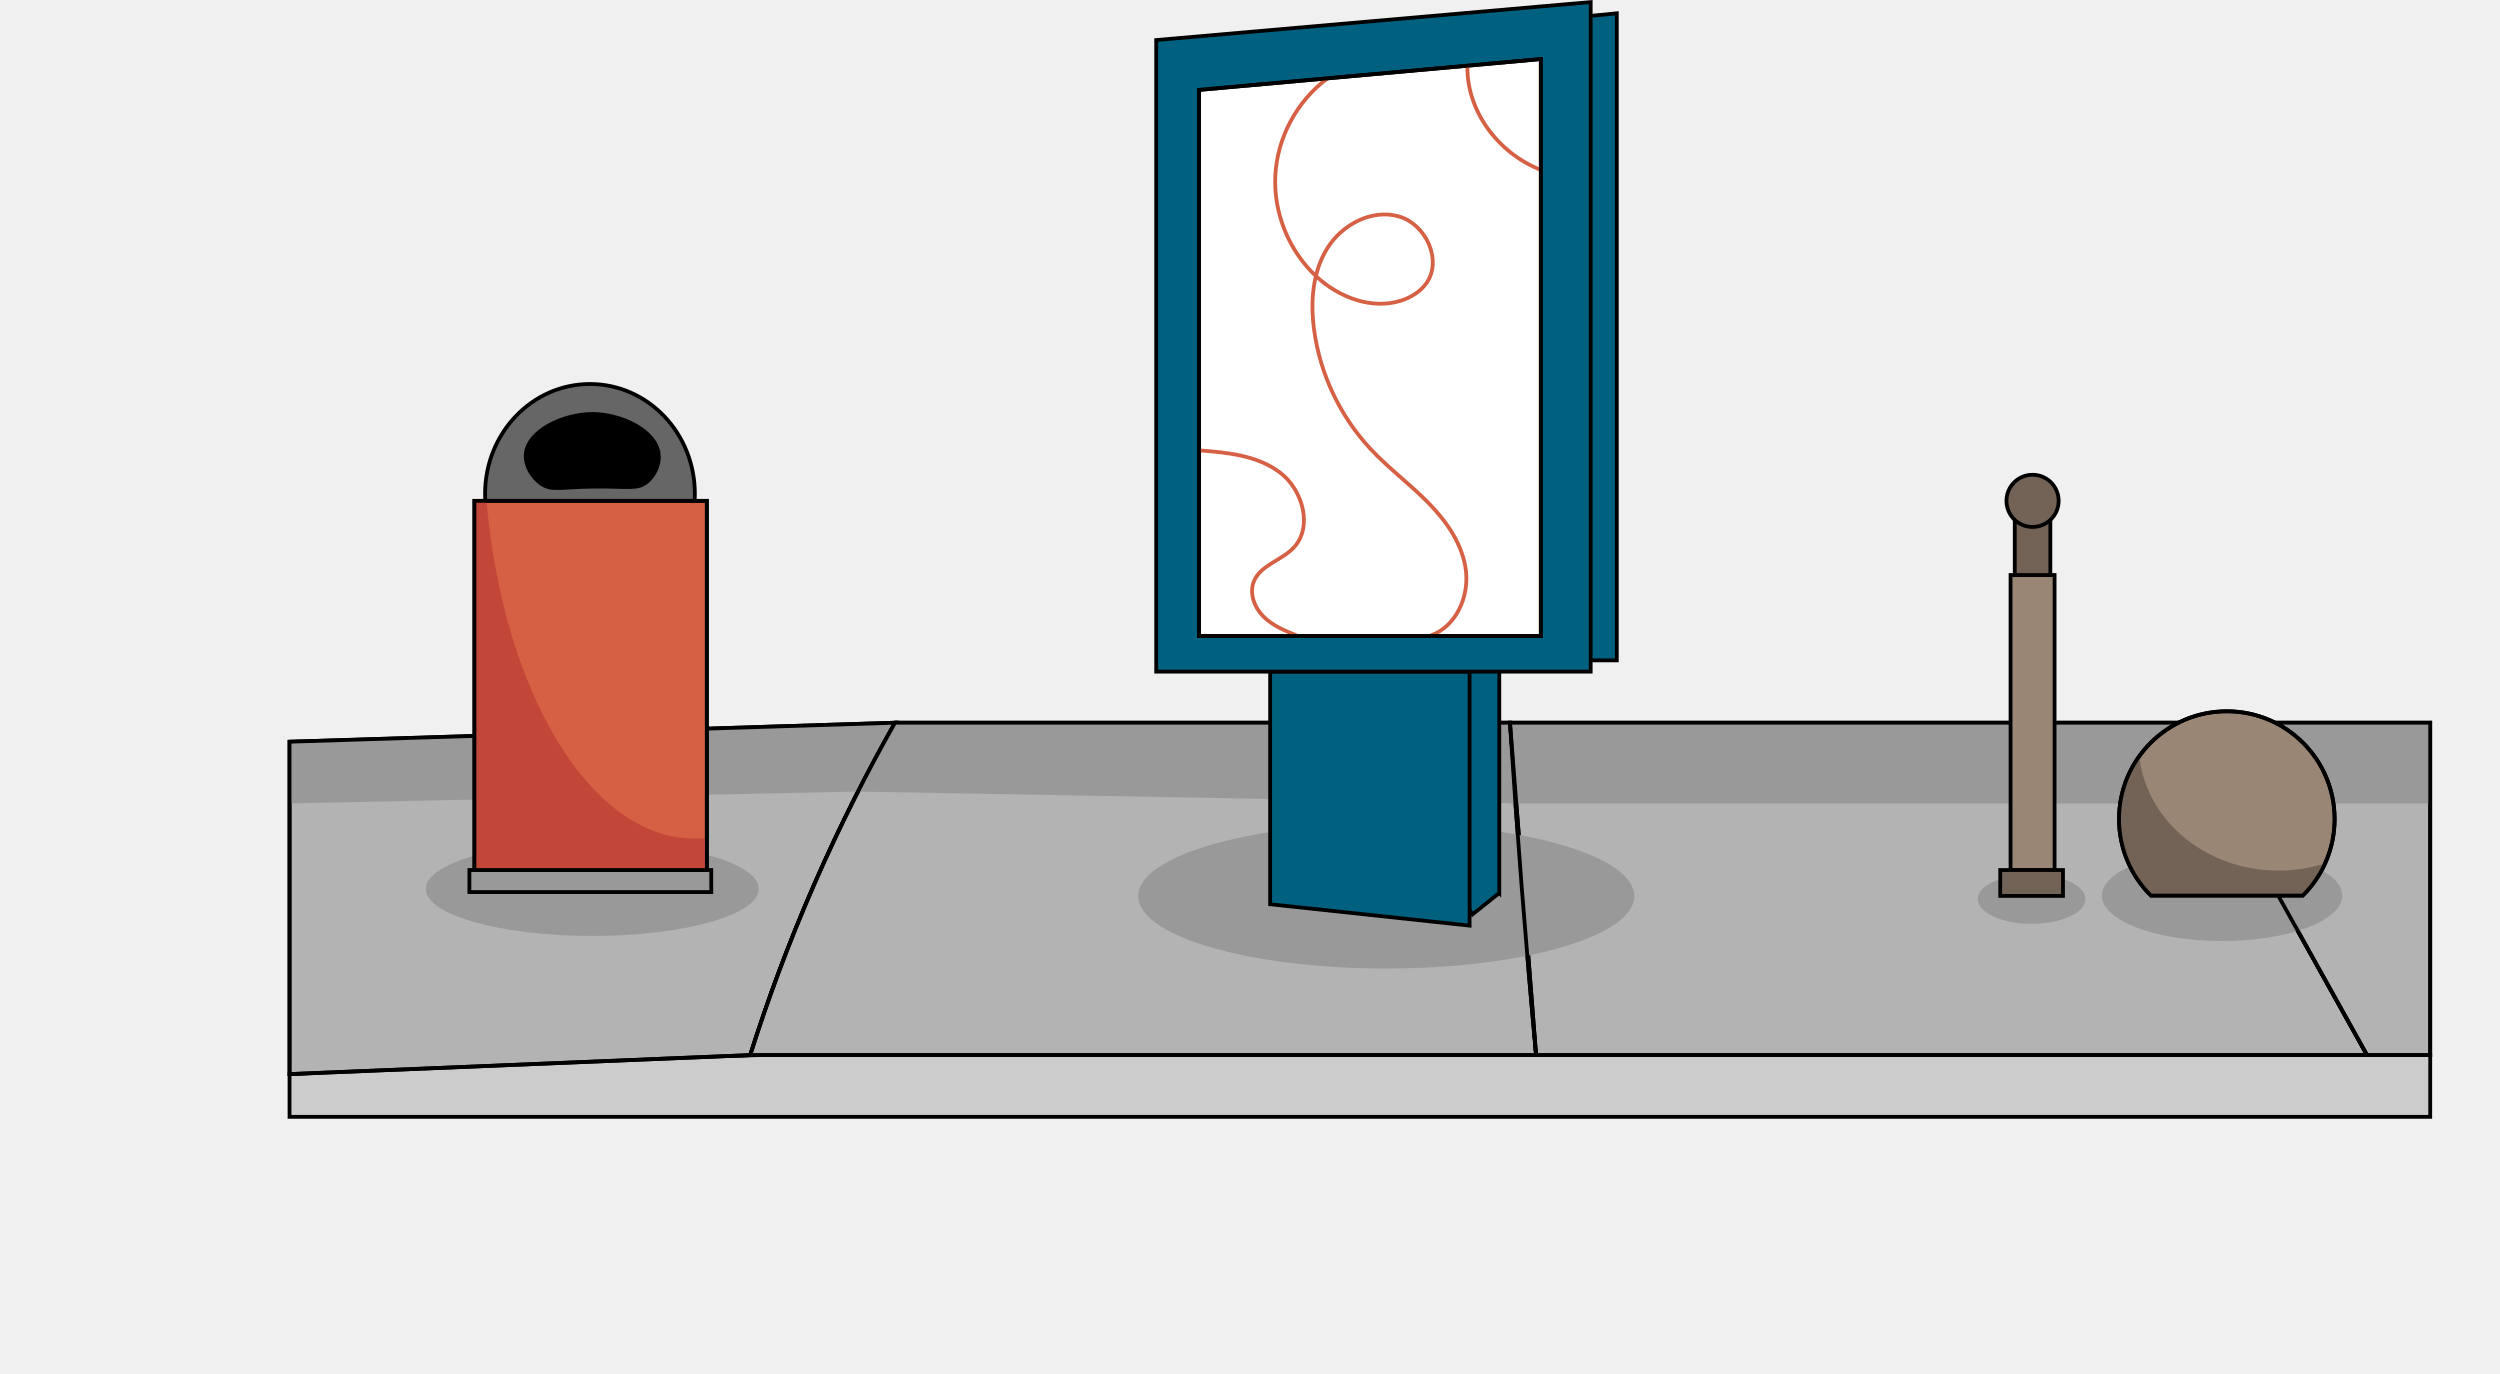
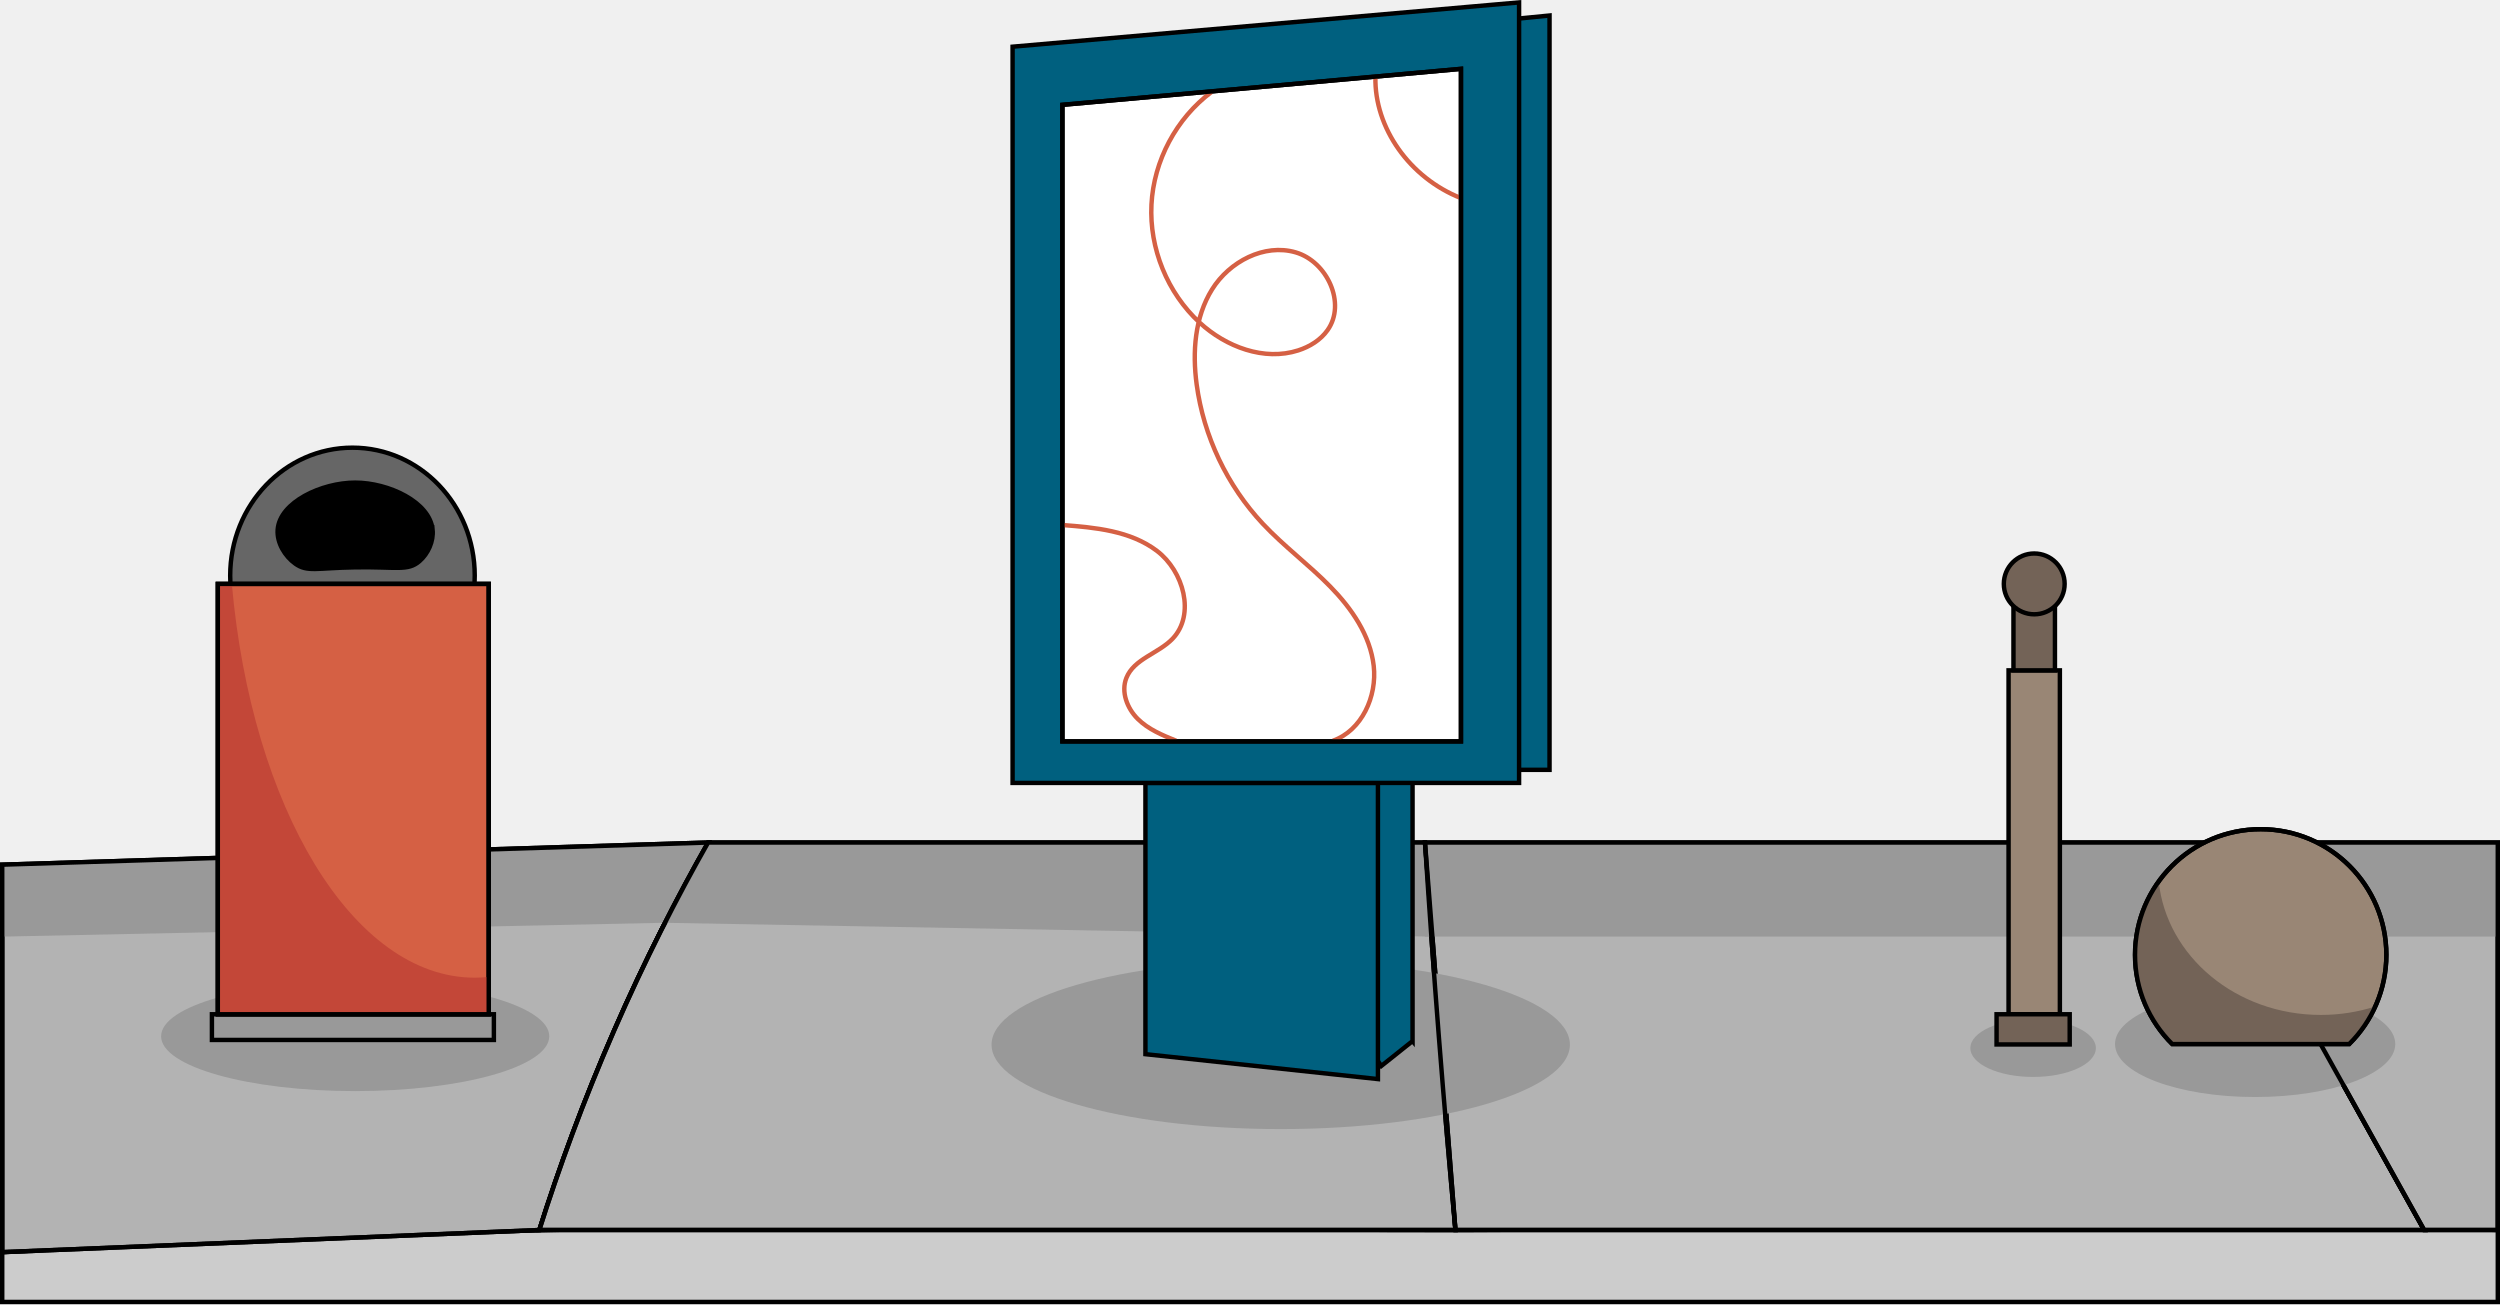
- <svg xmlns="http://www.w3.org/2000/svg" viewBox="0 0 1313.84 721.68">
+ <svg xmlns="http://www.w3.org/2000/svg" viewBox="0 0 1127 587.93">
  <defs>
    <style>
      .cls-1, .cls-2, .cls-3, .cls-4, .cls-5, .cls-6, .cls-7, .cls-8, .cls-9, .cls-10, .cls-11, .cls-12 {
        stroke-miterlimit: 10;
        stroke-width: 2px;
      }

      .cls-1, .cls-3, .cls-4, .cls-5, .cls-6, .cls-7, .cls-8, .cls-9, .cls-10, .cls-11, .cls-12 {
        stroke: #000;
      }

      .cls-2 {
        stroke: #d56044;
      }

      .cls-2, .cls-10 {
        fill: none;
      }

      .cls-3 {
        fill: #998675;
      }

      .cls-4 {
        fill: #ccc;
      }

-       .cls-13 {
-         font-family: MyriadPro-Regular, 'Myriad Pro';
-         font-size: 12px;
-       }
- 
-       .cls-5, .cls-14 {
+       .cls-5, .cls-13 {
        fill: #736357;
      }

      .cls-6 {
        fill: #fff;
      }

      .cls-7 {
        fill: #666;
      }

      .cls-8 {
        fill: #00607f;
      }

-       .cls-9, .cls-15 {
+       .cls-9, .cls-14 {
        fill: #999;
      }

-       .cls-16 {
+       .cls-15 {
        fill: #c34738;
      }

      .cls-11 {
        fill: #d56044;
      }

      .cls-12 {
        fill: #b3b3b3;
      }
    </style>
  </defs>
  <g id="Stoep">
-     <path class="cls-4" d="M1277.16,586.93H152.16v-22.46c96.62-5.45,180.15-8.36,246.94-9.98,77.16-1.87,142.17-2.28,187.38-2.29,113.68-.03,124.69,2.44,223.36,2.29,104.03-.16,118.22-2.94,215.92-3.74,58.28-.48,144.67-.24,251.41,3.74v32.44Z" />
+     <path class="cls-4" d="M1126,586.93H1v-22.46c96.62-5.45,180.15-8.36,246.94-9.98,77.16-1.87,142.17-2.28,187.38-2.29,113.68-.03,124.69,2.44,223.36,2.29,104.03-.16,118.22-2.94,215.92-3.74,58.28-.48,144.67-.24,251.41,3.74v32.44Z" />
    <g>
-       <path class="cls-12" d="M394.28,554.49c-80.71,3.33-161.41,6.65-242.12,9.98v-174.68c106.08-3.33,212.15-6.65,318.23-9.98-14.17,24.99-28.65,53.3-42.42,84.84-13.94,31.94-24.94,62.16-33.69,89.84Z" />
-       <path class="cls-15" d="M450.42,415.99c-99.42,2.08-198.84,4.16-298.27,6.24v-32.44c106.08-3.33,212.15-6.65,318.23-9.98-6.65,12.06-13.31,24.12-19.96,36.18Z" />
-       <path class="cls-10" d="M394.28,554.49c-80.71,3.33-161.41,6.65-242.12,9.98v-174.68c106.08-3.33,212.15-6.65,318.23-9.98-14.17,24.99-28.65,53.3-42.42,84.84-13.94,31.94-24.94,62.16-33.69,89.84Z" />
+       <path class="cls-12" d="M243.12,554.49c-80.71,3.33-161.41,6.65-242.12,9.98v-174.68c106.08-3.33,212.15-6.65,318.23-9.98-14.17,24.99-28.65,53.3-42.42,84.84-13.94,31.94-24.94,62.16-33.69,89.84Z" />
+       <path class="cls-14" d="M299.27,415.99c-99.42,2.08-198.84,4.16-298.27,6.24v-32.44c106.08-3.33,212.15-6.65,318.23-9.98-6.65,12.06-13.31,24.12-19.96,36.18Z" />
+       <path class="cls-10" d="M243.12,554.49c-80.71,3.33-161.41,6.65-242.12,9.98v-174.68c106.08-3.33,212.15-6.65,318.23-9.98-14.17,24.99-28.65,53.3-42.42,84.84-13.94,31.94-24.94,62.16-33.69,89.84Z" />
    </g>
    <g>
-       <path class="cls-12" d="M394.28,554.49h412.99c-2.67-28.74-5.17-57.85-7.49-87.34-2.31-29.45-4.39-58.57-6.24-87.34h-323.16c-14.17,24.99-28.65,53.3-42.42,84.84-13.94,31.94-24.94,62.16-33.69,89.84Z" />
-       <path class="cls-15" d="M796.88,422.23c-115.48-2.08-230.97-4.16-346.45-6.24,6.72-12.06,13.44-24.12,20.16-36.18h322.96c1.11,14.14,2.22,28.28,3.33,42.42Z" />
+       <path class="cls-12" d="M243.12,554.49h412.99c-2.67-28.74-5.17-57.85-7.49-87.34-2.31-29.45-4.39-58.57-6.24-87.34h-323.16c-14.17,24.99-28.65,53.3-42.42,84.84-13.94,31.94-24.94,62.16-33.69,89.84Z" />
+       <path class="cls-14" d="M645.72,422.23c-115.48-2.08-230.97-4.16-346.45-6.24,6.72-12.06,13.44-24.12,20.16-36.18h322.96c1.11,14.14,2.22,28.28,3.33,42.42Z" />
    </g>
    <g>
      <g>
-         <path class="cls-12" d="M807.27,554.49h436.7c-32.44-58.23-64.88-116.45-97.32-174.68h-353.1c4.57,58.23,9.15,116.45,13.72,174.68Z" />
-         <path class="cls-15" d="M1170.28,422.23h-376.74v-42.42h353.1c7.88,14.14,15.76,28.28,23.64,42.42Z" />
+         <path class="cls-12" d="M656.11,554.49h436.7c-32.44-58.23-64.88-116.45-97.32-174.68h-353.1c4.57,58.23,9.15,116.45,13.72,174.68Z" />
+         <path class="cls-14" d="M1019.12,422.23h-376.74v-42.42h353.1c7.88,14.14,15.76,28.28,23.64,42.42Z" />
      </g>
-       <path class="cls-10" d="M807.27,554.49h436.7c-32.44-58.23-64.88-116.45-97.32-174.68h-353.1c4.57,58.23,9.15,116.45,13.72,174.68Z" />
+       <path class="cls-10" d="M656.11,554.49h436.7c-32.44-58.23-64.88-116.45-97.32-174.68h-353.1c4.57,58.23,9.15,116.45,13.72,174.68Z" />
    </g>
    <g>
-       <path class="cls-12" d="M1277.16,554.49h-33.19c-32.44-58.23-64.88-116.45-97.32-174.68h130.51v174.68Z" />
-       <path class="cls-15" d="M1277.16,422.23h-106.88c-7.88-14.14-15.76-28.28-23.64-42.42h130.51v42.42Z" />
+       <path class="cls-12" d="M1126,554.49h-33.19c-32.44-58.23-64.88-116.45-97.32-174.68h130.51v174.68Z" />
+       <path class="cls-14" d="M1126,422.23h-106.88c-7.88-14.14-15.76-28.28-23.64-42.42h130.51v42.42Z" />
    </g>
-     <text class="cls-13" transform="translate(707.44 129.94)">
-       <tspan x="0" y="0">GENOEG</tspan>
-     </text>
-     <ellipse class="cls-15" cx="728.51" cy="470.93" rx="130.36" ry="38.06" />
-     <path class="cls-10" d="M394.28,554.49h412.99c-2.67-28.74-5.17-57.85-7.49-87.34-2.31-29.45-4.39-58.57-6.24-87.34h-323.16c-14.17,24.99-28.65,53.3-42.42,84.84-13.94,31.94-24.94,62.16-33.69,89.84Z" />
-     <ellipse class="cls-15" cx="1067.69" cy="472.48" rx="28.29" ry="13.01" />
-     <ellipse class="cls-15" cx="1167.78" cy="470.66" rx="63.17" ry="23.88" />
-     <path class="cls-10" d="M1277.16,554.49h-33.19c-32.44-58.23-64.88-116.45-97.32-174.68h130.51v174.68Z" />
-     <ellipse class="cls-15" cx="311.27" cy="467.15" rx="87.49" ry="24.72" />
+     <ellipse class="cls-14" cx="577.35" cy="470.93" rx="130.36" ry="38.06" />
+     <path class="cls-10" d="M243.12,554.49h412.99c-2.67-28.74-5.17-57.85-7.49-87.34-2.31-29.45-4.39-58.57-6.24-87.34h-323.16c-14.17,24.99-28.65,53.3-42.42,84.84-13.94,31.94-24.94,62.16-33.69,89.84Z" />
+     <ellipse class="cls-14" cx="916.53" cy="472.48" rx="28.29" ry="13.01" />
+     <ellipse class="cls-14" cx="1016.62" cy="470.66" rx="63.17" ry="23.88" />
+     <path class="cls-10" d="M1126,554.49h-33.19c-32.44-58.23-64.88-116.45-97.32-174.68h130.51v174.68Z" />
+     <ellipse class="cls-14" cx="160.12" cy="467.15" rx="87.49" ry="24.72" />
  </g>
  <g id="vuilnis">
    <g>
-       <ellipse class="cls-7" cx="310.05" cy="259.49" rx="55.12" ry="57.68" />
-       <path class="cls-1" d="M346.18,238.78c.52,5.21-2.01,10.82-5.91,14.2-5.32,4.6-10.17,2.45-29.01,2.76-17.49.28-21.53,2.27-27.02-1.65-4.57-3.26-8.34-9.33-7.91-15.3.91-12.44,19.86-21.21,34.92-21.22,15.06-.01,33.68,8.73,34.92,21.22Z" />
-       <rect class="cls-9" x="246.69" y="457.23" width="127.11" height="11.58" />
+       <ellipse class="cls-7" cx="158.89" cy="259.49" rx="55.12" ry="57.68" />
+       <path class="cls-1" d="M195.02,238.78c.52,5.21-2.01,10.82-5.91,14.2-5.32,4.6-10.17,2.45-29.01,2.76-17.49.28-21.53,2.27-27.02-1.65-4.57-3.26-8.34-9.33-7.91-15.3.91-12.44,19.86-21.21,34.92-21.22,15.06-.01,33.68,8.73,34.92,21.22Z" />
+       <rect class="cls-9" x="95.53" y="457.23" width="127.11" height="11.58" />
      <g>
-         <rect class="cls-11" x="249.34" y="263.22" width="122.13" height="194.01" />
-         <path class="cls-16" d="M365.16,440.74c-54.96,0-100.59-76.74-109.5-177.52h-6.32v194.01h122.13v-16.84c-2.09.22-4.19.35-6.31.35Z" />
+         <rect class="cls-11" x="98.19" y="263.22" width="122.13" height="194.01" />
+         <path class="cls-15" d="M214.01,440.74c-54.96,0-100.59-76.74-109.5-177.52h-6.32v194.01h122.13v-16.84c-2.09.22-4.19.35-6.31.35Z" />
      </g>
-       <rect class="cls-10" x="249.34" y="263.22" width="122.13" height="194.01" />
+       <rect class="cls-10" x="98.19" y="263.22" width="122.13" height="194.01" />
    </g>
  </g>
  <g id="Reclamebord">
-     <path class="cls-8" d="M849.68,347.04h-228.33V29.45c76.11-7.49,152.22-14.97,228.33-22.46v340.05Z" />
-     <path class="cls-8" d="M787.92,469.32c-4.7,3.74-9.4,7.49-14.09,11.23-30.24-44.5-60.48-89-90.71-133.5h104.81v122.28Z" />
-     <path class="cls-8" d="M772.32,486.45c-34.94-3.74-69.87-7.49-104.81-11.23v-122.28h104.81v133.5Z" />
-     <path class="cls-8" d="M835.96,352.95h-228.33V21.05c76.11-6.65,152.22-13.31,228.33-19.96v351.85Z" />
-     <path class="cls-6" d="M809.76,334.23h-179.67c0-54.14,0-108.28,0-162.42,0-41.52,0-83.04,0-124.55,59.89-5.41,119.78-10.81,179.67-16.22v303.19Z" />
-     <path class="cls-2" d="M697.28,41.48c-15.85,11.86-26.04,30.97-27.05,50.73-1.01,19.77,7.17,39.82,21.72,53.23,11.86,10.93,29.08,17.46,44.44,12.52,5.19-1.67,10.08-4.68,13.23-9.13,8.53-12.04-.2-30.92-14.37-35.06-14.17-4.13-29.9,4.17-37.7,16.69s-8.92,28.21-6.95,42.84c3.14,23.34,13.72,45.61,29.81,62.8,9.47,10.11,20.7,18.41,30.39,28.31,9.69,9.89,18.04,21.99,19.62,35.75,1.58,13.76-5.36,29.15-18.41,33.78" />
-     <path class="cls-2" d="M629.93,236.67c14.93,1.12,30.76,2.58,42.76,11.66,12,9.09,17.49,28.71,7.06,39.62-6.4,6.69-17.38,9.02-20.82,17.66-2.5,6.28.33,13.71,5.1,18.45s11.15,7.37,17.35,9.88" />
-     <path class="cls-2" d="M771.19,34.72c-.49,22.92,15.42,45.44,38.56,54.59" />
-     <path class="cls-10" d="M809.76,334.23h-179.67c0-54.14,0-108.28,0-162.42,0-41.52,0-83.04,0-124.55,59.89-5.41,119.78-10.81,179.67-16.22v303.19Z" />
+     <path class="cls-8" d="M698.53,347.04h-228.33V29.45c76.11-7.49,152.22-14.97,228.33-22.46v340.05Z" />
+     <path class="cls-8" d="M636.77,469.32c-4.7,3.74-9.4,7.49-14.09,11.23-30.24-44.5-60.48-89-90.71-133.5h104.81v122.28Z" />
+     <path class="cls-8" d="M621.17,486.45c-34.94-3.74-69.87-7.49-104.81-11.23v-122.28h104.81v133.5Z" />
+     <path class="cls-8" d="M684.8,352.95h-228.33V21.05c76.11-6.65,152.22-13.31,228.33-19.96v351.85Z" />
+     <path class="cls-6" d="M658.6,334.23h-179.67c0-54.14,0-108.28,0-162.42,0-41.52,0-83.04,0-124.55,59.89-5.41,119.78-10.81,179.67-16.22v303.19Z" />
+     <path class="cls-2" d="M546.13,41.48c-15.85,11.86-26.04,30.97-27.05,50.73-1.01,19.77,7.17,39.82,21.72,53.23,11.86,10.93,29.08,17.46,44.44,12.52,5.19-1.67,10.08-4.68,13.23-9.13,8.53-12.04-.2-30.92-14.37-35.06-14.17-4.13-29.9,4.17-37.7,16.69s-8.92,28.21-6.95,42.84c3.14,23.34,13.72,45.61,29.81,62.8,9.47,10.11,20.7,18.41,30.39,28.31,9.69,9.89,18.04,21.99,19.62,35.75,1.58,13.76-5.36,29.15-18.41,33.78" />
+     <path class="cls-2" d="M478.77,236.67c14.93,1.12,30.76,2.58,42.76,11.66,12,9.09,17.49,28.71,7.06,39.62-6.4,6.69-17.38,9.02-20.82,17.66-2.5,6.28.33,13.71,5.1,18.45s11.15,7.37,17.35,9.88" />
+     <path class="cls-2" d="M620.04,34.72c-.49,22.92,15.42,45.44,38.56,54.59" />
+     <path class="cls-10" d="M658.6,334.23h-179.67c0-54.14,0-108.28,0-162.42,0-41.52,0-83.04,0-124.55,59.89-5.41,119.78-10.81,179.67-16.22v303.19Z" />
  </g>
  <g id="Paal">
-     <rect class="cls-3" x="1056.62" y="302.2" width="23.13" height="155.03" />
-     <rect class="cls-5" x="1051.2" y="457.23" width="32.97" height="13.61" />
-     <rect class="cls-5" x="1058.83" y="273.82" width="18.7" height="28.38" />
-     <circle class="cls-5" cx="1068.18" cy="263.22" r="13.71" />
-     <path class="cls-3" d="M1130.38,470.66h79.8c10.34-10.26,16.75-24.49,16.75-40.21,0-31.29-25.36-56.65-56.65-56.65s-56.65,25.36-56.65,56.65c0,15.72,6.41,29.94,16.75,40.21Z" />
-     <path class="cls-14" d="M1197.42,457.53c-38.2,0-69.57-26.4-73.12-60.15-6.71,9.31-10.67,20.73-10.67,33.07,0,15.72,6.41,29.94,16.75,40.21h79.8c4.88-4.85,8.88-10.58,11.74-16.94-7.67,2.46-15.91,3.81-24.5,3.81Z" />
-     <path class="cls-10" d="M1130.38,470.66h79.8c10.34-10.26,16.75-24.49,16.75-40.21,0-31.29-25.36-56.65-56.65-56.65s-56.65,25.36-56.65,56.65c0,15.72,6.41,29.94,16.75,40.21Z" />
+     <rect class="cls-3" x="905.46" y="302.2" width="23.13" height="155.03" />
+     <rect class="cls-5" x="900.05" y="457.23" width="32.97" height="13.61" />
+     <rect class="cls-5" x="907.67" y="273.82" width="18.7" height="28.38" />
+     <circle class="cls-5" cx="917.03" cy="263.22" r="13.71" />
+     <path class="cls-3" d="M979.22,470.66h79.8c10.34-10.26,16.75-24.49,16.75-40.21,0-31.29-25.36-56.65-56.65-56.65s-56.65,25.36-56.65,56.65c0,15.72,6.41,29.94,16.75,40.21Z" />
+     <path class="cls-13" d="M1046.27,457.53c-38.2,0-69.57-26.4-73.12-60.15-6.71,9.31-10.67,20.73-10.67,33.07,0,15.72,6.41,29.94,16.75,40.21h79.8c4.88-4.85,8.88-10.58,11.74-16.94-7.67,2.46-15.91,3.81-24.5,3.81Z" />
+     <path class="cls-10" d="M979.22,470.66h79.8c10.34-10.26,16.75-24.49,16.75-40.21,0-31.29-25.36-56.65-56.65-56.65s-56.65,25.36-56.65,56.65c0,15.72,6.41,29.94,16.75,40.21Z" />
  </g>
</svg>
